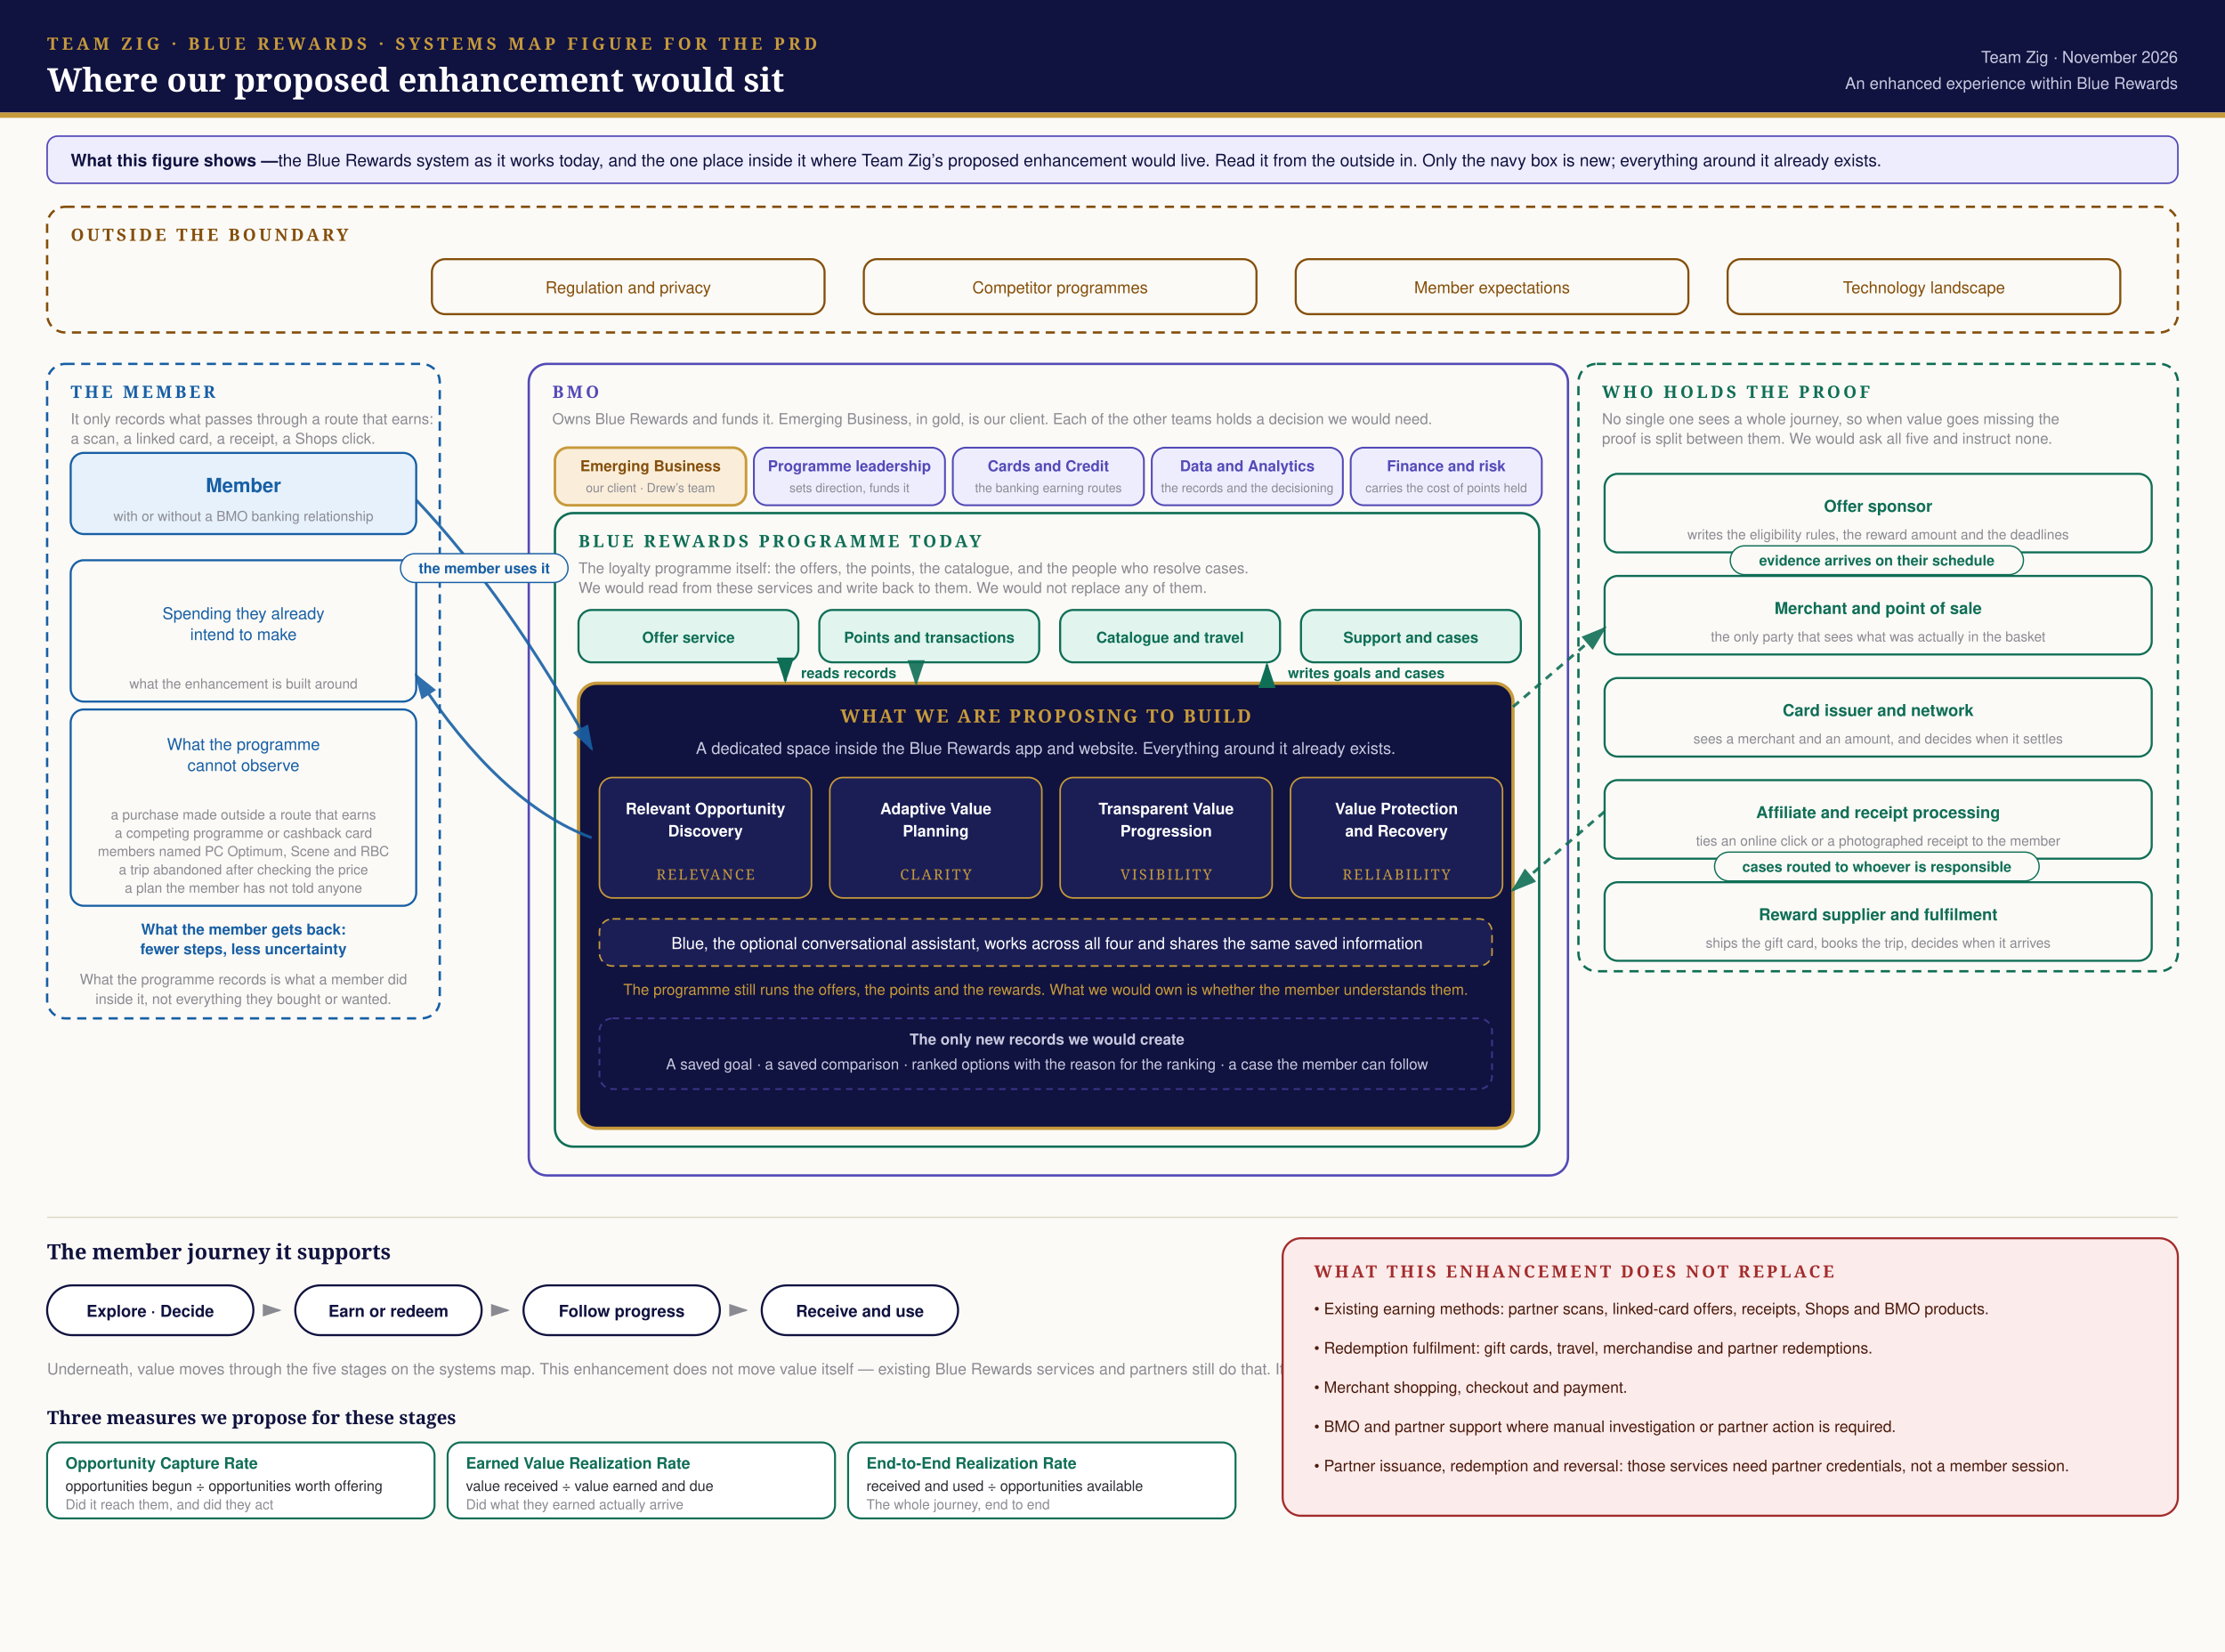
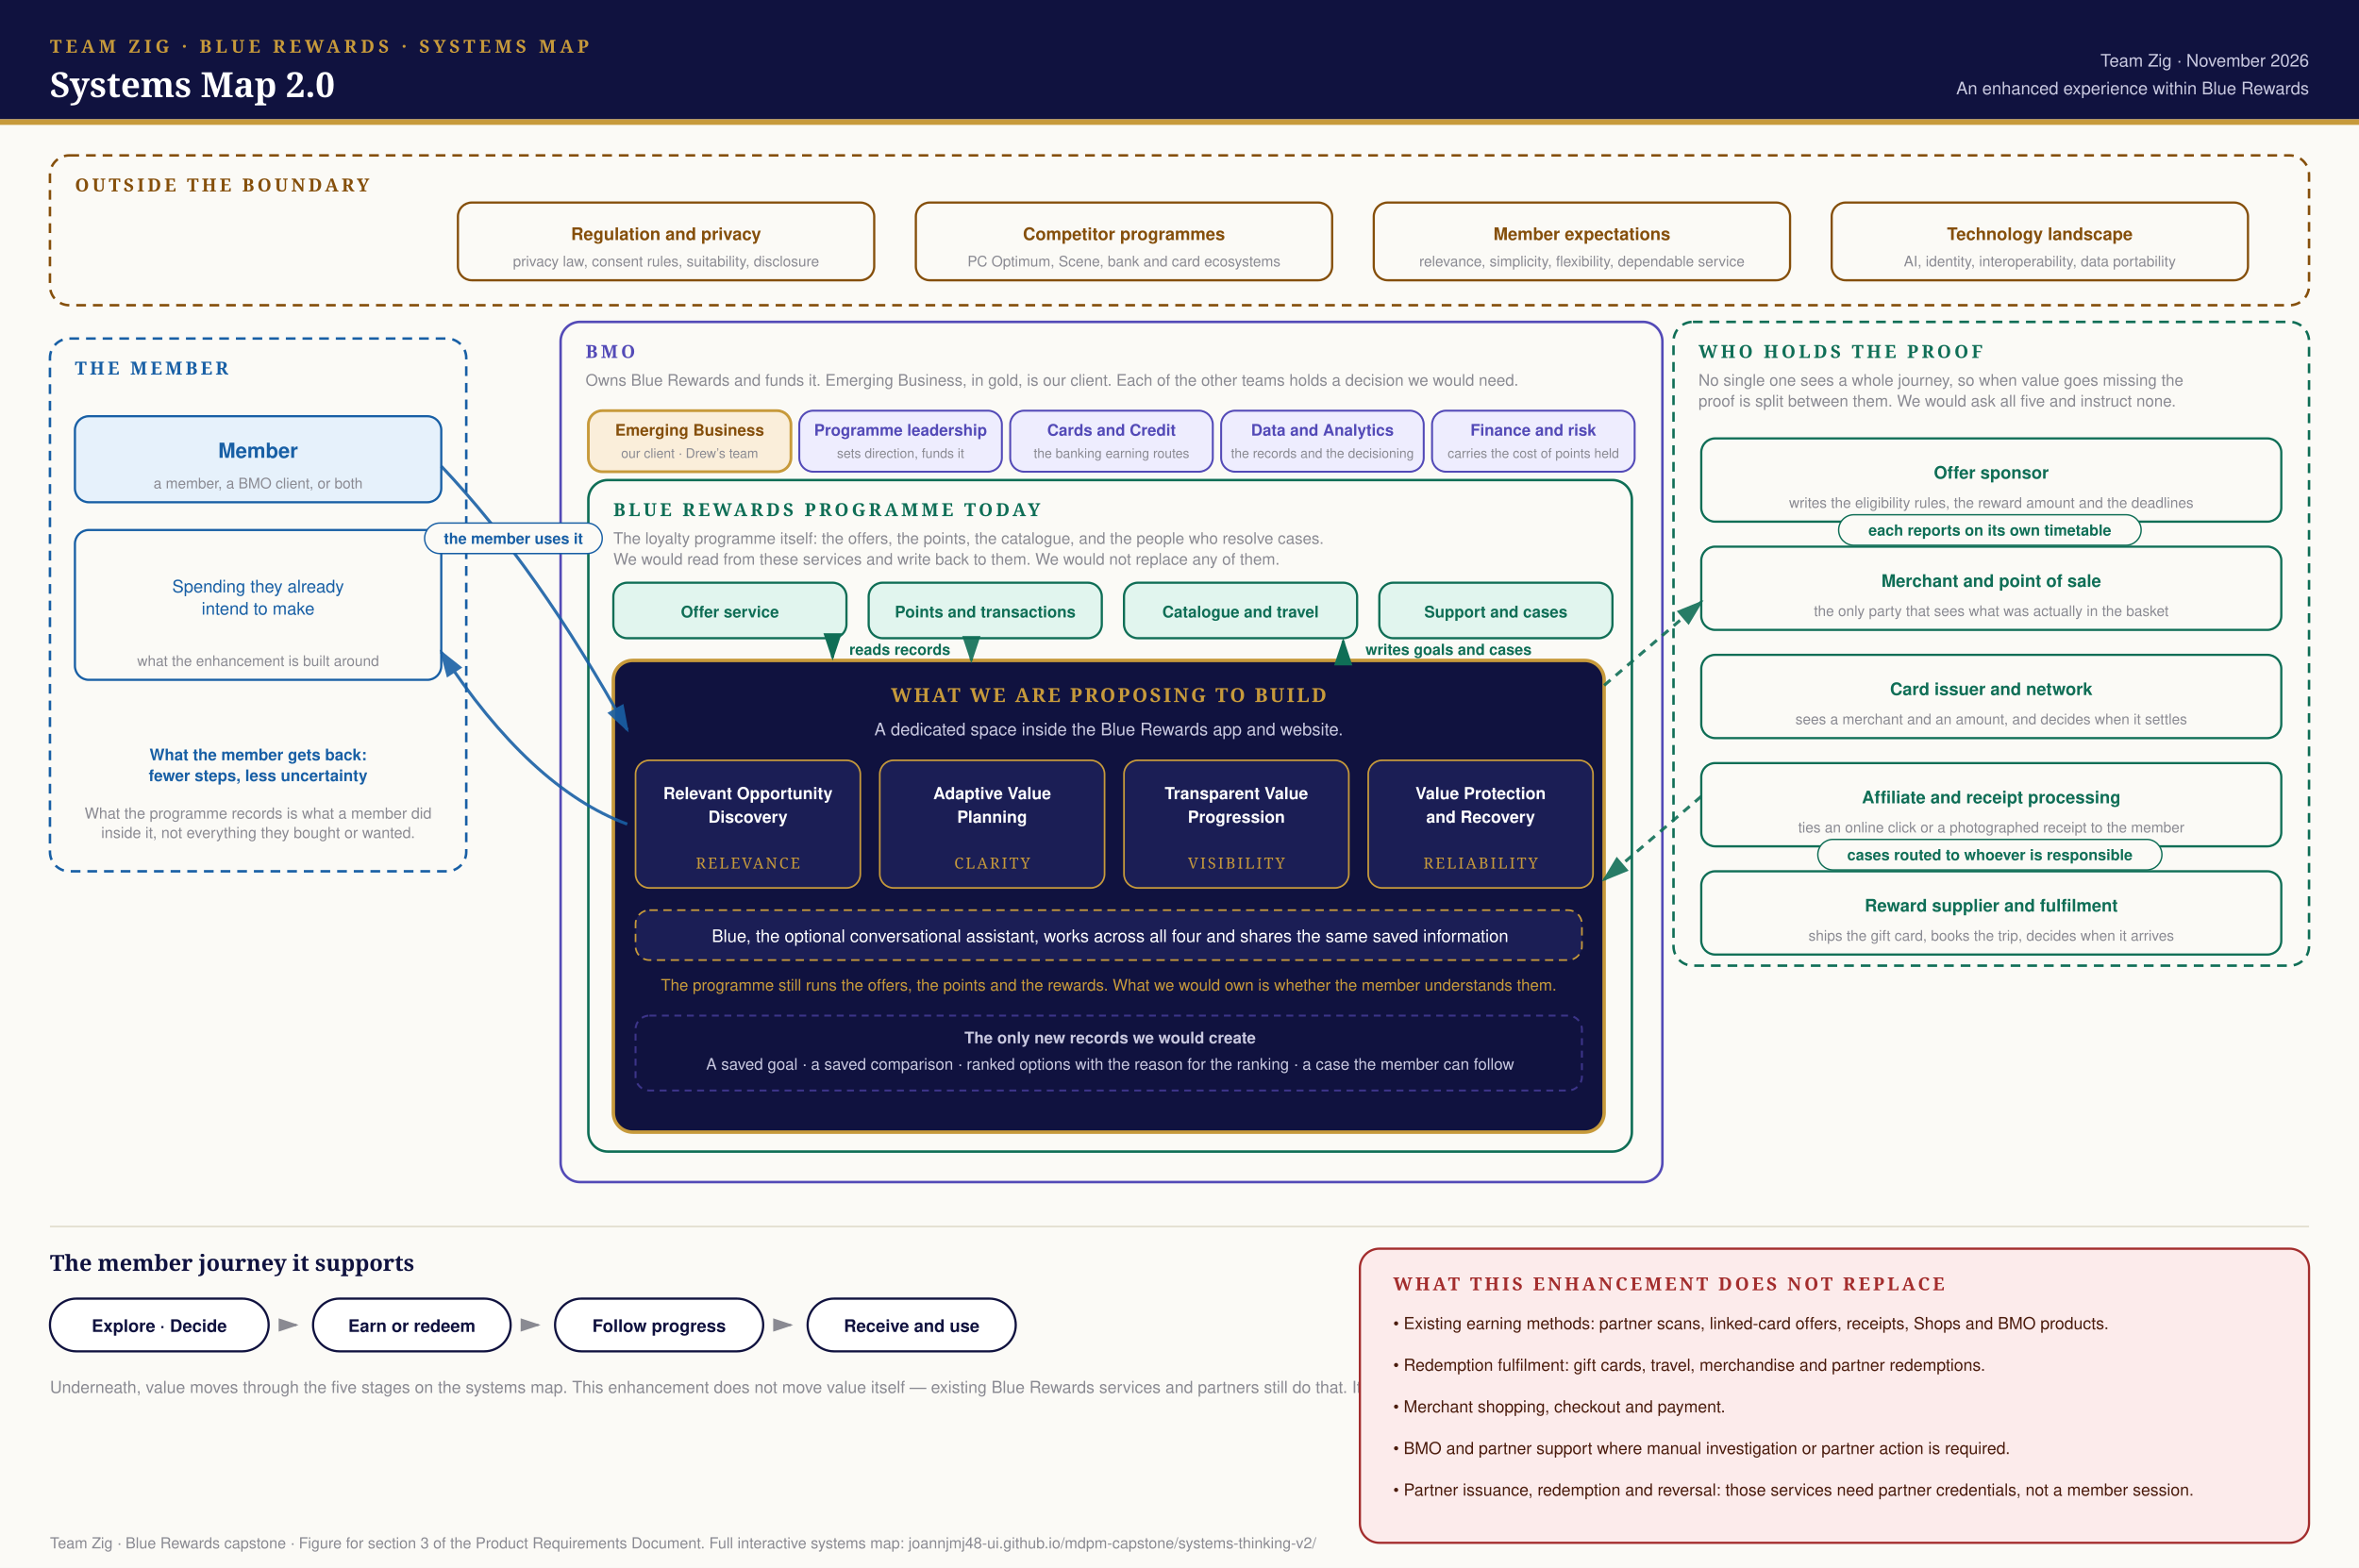
- <svg xmlns="http://www.w3.org/2000/svg" width="1700" height="1262" viewBox="0 0 1700 1262">
+ <svg xmlns="http://www.w3.org/2000/svg" width="1700" height="1130" viewBox="0 0 1700 1130">
  <defs>
    <marker id="ar_185FA5" markerWidth="10" markerHeight="10" refX="8" refY="3" orient="auto" markerUnits="strokeWidth">
      <path d="M0,0 L9,3 L0,6 Z" fill="#185FA5" />
    </marker>
    <marker id="ar_534AB7" markerWidth="10" markerHeight="10" refX="8" refY="3" orient="auto" markerUnits="strokeWidth">
      <path d="M0,0 L9,3 L0,6 Z" fill="#534AB7" />
    </marker>
    <marker id="ar_0F6E56" markerWidth="10" markerHeight="10" refX="8" refY="3" orient="auto" markerUnits="strokeWidth">
      <path d="M0,0 L9,3 L0,6 Z" fill="#0F6E56" />
    </marker>
    <marker id="ar_854F0B" markerWidth="10" markerHeight="10" refX="8" refY="3" orient="auto" markerUnits="strokeWidth">
      <path d="M0,0 L9,3 L0,6 Z" fill="#854F0B" />
    </marker>
    <marker id="ar_8a8a92" markerWidth="10" markerHeight="10" refX="8" refY="3" orient="auto" markerUnits="strokeWidth">
      <path d="M0,0 L9,3 L0,6 Z" fill="#8a8a92" />
    </marker>
    <marker id="ar_C79A3B" markerWidth="10" markerHeight="10" refX="8" refY="3" orient="auto" markerUnits="strokeWidth">
      <path d="M0,0 L9,3 L0,6 Z" fill="#C79A3B" />
    </marker>
    <marker id="ar_10123f" markerWidth="10" markerHeight="10" refX="8" refY="3" orient="auto" markerUnits="strokeWidth">
      <path d="M0,0 L9,3 L0,6 Z" fill="#10123f" />
    </marker>
  </defs>
-   <rect width="1700" height="1262" fill="#fbfaf6" />
+   <rect width="1700" height="1130" fill="#fbfaf6" />
  <rect width="1700" height="86" fill="#10123f" />
  <rect y="86" width="1700" height="4" fill="#C79A3B" />
-   <text x="36" y="38" font-family="Georgia,serif" font-size="13" fill="#C79A3B" letter-spacing="2.8" font-weight="700">TEAM ZIG  ·  BLUE REWARDS  ·  SYSTEMS MAP FIGURE FOR THE PRD</text>
-   <text x="36" y="70" font-family="Georgia,serif" font-size="25" fill="#ffffff" font-weight="700">Where our proposed enhancement would sit</text>
+   <text x="36" y="38" font-family="Georgia,serif" font-size="13" fill="#C79A3B" letter-spacing="2.8" font-weight="700">TEAM ZIG  ·  BLUE REWARDS  ·  SYSTEMS MAP</text>
+   <text x="36" y="70" font-family="Georgia,serif" font-size="25" fill="#ffffff" font-weight="700">Systems Map 2.0</text>
  <text x="1664" y="48" text-anchor="end" font-family="Helvetica,Arial,sans-serif" font-size="12.5" fill="#c9c9e0">Team Zig · November 2026</text>
  <text x="1664" y="68" text-anchor="end" font-family="Helvetica,Arial,sans-serif" font-size="12.5" fill="#c9c9e0">An enhanced experience within Blue Rewards</text>
-   <rect x="36" y="104" width="1628" height="36" rx="8" fill="#EEEDFE" stroke="#534AB7" stroke-width="1.2" />
-   <text x="54" y="127" font-family="Helvetica,Arial,sans-serif" font-size="13" fill="#10123f">
-     <tspan font-weight="700">What this figure shows — </tspan>the Blue Rewards system as it works today, and the one place inside it where Team Zig’s proposed enhancement would live. Read it from the outside in. Only the navy box is new; everything around it already exists.</text>
-   <g transform="translate(0,46)">
-     <rect x="36" y="112" width="1628" height="96" rx="14" fill="none" stroke="#854F0B" stroke-width="1.8" stroke-dasharray="7 5" />
+   <g transform="translate(0,0)">
+     <rect x="36" y="112" width="1628" height="108" rx="14" fill="none" stroke="#854F0B" stroke-width="1.8" stroke-dasharray="7 5" />
    <text x="54" y="138" font-family="Georgia,serif" font-size="13" fill="#854F0B" font-weight="700" letter-spacing="2.2">OUTSIDE THE BOUNDARY</text>
-     <rect x="330" y="152" width="300" height="42" rx="10" fill="#fbfaf6" stroke="#854F0B" stroke-width="1.6" />
-     <text x="480.0" y="178.0" text-anchor="middle" font-family="Helvetica,Arial,sans-serif" font-size="12.5" fill="#854F0B" font-weight="400">Regulation and privacy</text>
-     <rect x="660" y="152" width="300" height="42" rx="10" fill="#fbfaf6" stroke="#854F0B" stroke-width="1.6" />
-     <text x="810.0" y="178.0" text-anchor="middle" font-family="Helvetica,Arial,sans-serif" font-size="12.5" fill="#854F0B" font-weight="400">Competitor programmes</text>
-     <rect x="990" y="152" width="300" height="42" rx="10" fill="#fbfaf6" stroke="#854F0B" stroke-width="1.6" />
-     <text x="1140.0" y="178.0" text-anchor="middle" font-family="Helvetica,Arial,sans-serif" font-size="12.5" fill="#854F0B" font-weight="400">Member expectations</text>
-     <rect x="1320" y="152" width="300" height="42" rx="10" fill="#fbfaf6" stroke="#854F0B" stroke-width="1.6" />
-     <text x="1470.0" y="178.0" text-anchor="middle" font-family="Helvetica,Arial,sans-serif" font-size="12.5" fill="#854F0B" font-weight="400">Technology landscape</text>
-     <rect x="36" y="232" width="300" height="500" rx="14" fill="none" stroke="#185FA5" stroke-width="1.8" stroke-dasharray="7 5" />
-     <text x="54" y="258" font-family="Georgia,serif" font-size="13" fill="#185FA5" font-weight="700" letter-spacing="2.2">THE MEMBER</text>
-     <text x="54" y="278" font-family="Helvetica,Arial,sans-serif" font-size="11.5" fill="#8a8a92">It only records what passes through a route that earns:</text>
-     <text x="54" y="293" font-family="Helvetica,Arial,sans-serif" font-size="11.5" fill="#8a8a92">a scan, a linked card, a receipt, a Shops click.</text>
+     <rect x="330" y="146" width="300" height="56" rx="10" fill="#fbfaf6" stroke="#854F0B" stroke-width="1.6" />
+     <text x="480.0" y="173.0" text-anchor="middle" font-family="Helvetica,Arial,sans-serif" font-size="12.5" fill="#854F0B" font-weight="700">Regulation and privacy</text>
+     <text x="480.0" y="192" text-anchor="middle" font-family="Helvetica,Arial,sans-serif" font-size="10.5" fill="#8a8a92">privacy law, consent rules, suitability, disclosure</text>
+     <rect x="660" y="146" width="300" height="56" rx="10" fill="#fbfaf6" stroke="#854F0B" stroke-width="1.6" />
+     <text x="810.0" y="173.0" text-anchor="middle" font-family="Helvetica,Arial,sans-serif" font-size="12.5" fill="#854F0B" font-weight="700">Competitor programmes</text>
+     <text x="810.0" y="192" text-anchor="middle" font-family="Helvetica,Arial,sans-serif" font-size="10.5" fill="#8a8a92">PC Optimum, Scene, bank and card ecosystems</text>
+     <rect x="990" y="146" width="300" height="56" rx="10" fill="#fbfaf6" stroke="#854F0B" stroke-width="1.6" />
+     <text x="1140.0" y="173.0" text-anchor="middle" font-family="Helvetica,Arial,sans-serif" font-size="12.5" fill="#854F0B" font-weight="700">Member expectations</text>
+     <text x="1140.0" y="192" text-anchor="middle" font-family="Helvetica,Arial,sans-serif" font-size="10.5" fill="#8a8a92">relevance, simplicity, flexibility, dependable service</text>
+     <rect x="1320" y="146" width="300" height="56" rx="10" fill="#fbfaf6" stroke="#854F0B" stroke-width="1.6" />
+     <text x="1470.0" y="173.0" text-anchor="middle" font-family="Helvetica,Arial,sans-serif" font-size="12.5" fill="#854F0B" font-weight="700">Technology landscape</text>
+     <text x="1470.0" y="192" text-anchor="middle" font-family="Helvetica,Arial,sans-serif" font-size="10.5" fill="#8a8a92">AI, identity, interoperability, data portability</text>
+     <rect x="36" y="244" width="300" height="384" rx="14" fill="none" stroke="#185FA5" stroke-width="1.8" stroke-dasharray="7 5" />
+     <text x="54" y="270" font-family="Georgia,serif" font-size="13" fill="#185FA5" font-weight="700" letter-spacing="2.2">THE MEMBER</text>
    <rect x="54" y="300" width="264" height="62" rx="10" fill="#E6F1FB" stroke="#185FA5" stroke-width="1.6" />
    <text x="186.0" y="330.0" text-anchor="middle" font-family="Helvetica,Arial,sans-serif" font-size="15" fill="#185FA5" font-weight="700">Member</text>
-     <text x="186.0" y="352" text-anchor="middle" font-family="Helvetica,Arial,sans-serif" font-size="10.5" fill="#8a8a92">with or without a BMO banking relationship</text>
+     <text x="186.0" y="352" text-anchor="middle" font-family="Helvetica,Arial,sans-serif" font-size="10.5" fill="#8a8a92">a member, a BMO client, or both</text>
    <rect x="54" y="382" width="264" height="108" rx="10" fill="#fbfaf6" stroke="#185FA5" stroke-width="1.6" />
    <text x="186.0" y="427.0" text-anchor="middle" font-family="Helvetica,Arial,sans-serif" font-size="12.5" fill="#185FA5" font-weight="400">Spending they already</text>
    <text x="186.0" y="443.0" text-anchor="middle" font-family="Helvetica,Arial,sans-serif" font-size="12.5" fill="#185FA5" font-weight="400">intend to make</text>
    <text x="186.0" y="480" text-anchor="middle" font-family="Helvetica,Arial,sans-serif" font-size="10.5" fill="#8a8a92">what the enhancement is built around</text>
-     <rect x="54" y="496" width="264" height="150" rx="10" fill="#fbfaf6" stroke="#185FA5" stroke-width="1.6" />
-     <text x="186.0" y="527" text-anchor="middle" font-family="Helvetica,Arial,sans-serif" font-size="12.5" fill="#185FA5" font-weight="400">What the programme</text>
-     <text x="186.0" y="543" text-anchor="middle" font-family="Helvetica,Arial,sans-serif" font-size="12.5" fill="#185FA5" font-weight="400">cannot observe</text>
-     <text x="186.0" y="580" text-anchor="middle" font-family="Helvetica,Arial,sans-serif" font-size="10.5" fill="#8a8a92">a purchase made outside a route that earns</text>
-     <text x="186.0" y="594" text-anchor="middle" font-family="Helvetica,Arial,sans-serif" font-size="10.5" fill="#8a8a92">a competing programme or cashback card</text>
-     <text x="186.0" y="608" text-anchor="middle" font-family="Helvetica,Arial,sans-serif" font-size="10.5" fill="#8a8a92">members named PC Optimum, Scene and RBC</text>
-     <text x="186.0" y="622" text-anchor="middle" font-family="Helvetica,Arial,sans-serif" font-size="10.5" fill="#8a8a92">a trip abandoned after checking the price</text>
-     <text x="186.0" y="636" text-anchor="middle" font-family="Helvetica,Arial,sans-serif" font-size="10.5" fill="#8a8a92">a plan the member has not told anyone</text>
-     <text x="186" y="668" text-anchor="middle" font-family="Helvetica,Arial,sans-serif" font-size="11.5" fill="#185FA5" font-weight="700">What the member gets back:</text>
-     <text x="186" y="683" text-anchor="middle" font-family="Helvetica,Arial,sans-serif" font-size="11.5" fill="#185FA5" font-weight="700">fewer steps, less uncertainty</text>
-     <text x="186" y="706" text-anchor="middle" font-family="Helvetica,Arial,sans-serif" font-size="11" fill="#8a8a92">What the programme records is what a member did</text>
-     <text x="186" y="721" text-anchor="middle" font-family="Helvetica,Arial,sans-serif" font-size="11" fill="#8a8a92">inside it, not everything they bought or wanted.</text>
+     <text x="186" y="548" text-anchor="middle" font-family="Helvetica,Arial,sans-serif" font-size="11.5" fill="#185FA5" font-weight="700">What the member gets back:</text>
+     <text x="186" y="563" text-anchor="middle" font-family="Helvetica,Arial,sans-serif" font-size="11.5" fill="#185FA5" font-weight="700">fewer steps, less uncertainty</text>
+     <text x="186" y="590" text-anchor="middle" font-family="Helvetica,Arial,sans-serif" font-size="11" fill="#8a8a92">What the programme records is what a member did</text>
+     <text x="186" y="604" text-anchor="middle" font-family="Helvetica,Arial,sans-serif" font-size="11" fill="#8a8a92">inside it, not everything they bought or wanted.</text>
    <rect x="404" y="232" width="794" height="620" rx="14" fill="none" stroke="#534AB7" stroke-width="1.8" />
    <text x="422" y="258" font-family="Georgia,serif" font-size="13" fill="#534AB7" font-weight="700" letter-spacing="2.2">BMO</text>
    <text x="422" y="278" font-family="Helvetica,Arial,sans-serif" font-size="11.5" fill="#8a8a92">Owns Blue Rewards and funds it. Emerging Business, in gold, is our client. Each of the other teams holds a decision we would need.</text>
    <rect x="424" y="296" width="146" height="44" rx="10" fill="#FAEEDA" stroke="#C79A3B" stroke-width="2" />
    <text x="497" y="314" text-anchor="middle" font-family="Helvetica,Arial,sans-serif" font-size="11.5" fill="#854F0B" font-weight="700">Emerging Business</text>
    <text x="497" y="330" text-anchor="middle" font-family="Helvetica,Arial,sans-serif" font-size="9.5" fill="#8a8a92">our client · Drew’s team</text>
    <rect x="576" y="296" width="146" height="44" rx="10" fill="#EEEDFE" stroke="#534AB7" stroke-width="1.4" />
    <text x="649" y="314" text-anchor="middle" font-family="Helvetica,Arial,sans-serif" font-size="11.5" fill="#534AB7" font-weight="700">Programme leadership</text>
    <text x="649" y="330" text-anchor="middle" font-family="Helvetica,Arial,sans-serif" font-size="9.5" fill="#8a8a92">sets direction, funds it</text>
    <rect x="728" y="296" width="146" height="44" rx="10" fill="#EEEDFE" stroke="#534AB7" stroke-width="1.4" />
    <text x="801" y="314" text-anchor="middle" font-family="Helvetica,Arial,sans-serif" font-size="11.5" fill="#534AB7" font-weight="700">Cards and Credit</text>
    <text x="801" y="330" text-anchor="middle" font-family="Helvetica,Arial,sans-serif" font-size="9.5" fill="#8a8a92">the banking earning routes</text>
    <rect x="880" y="296" width="146" height="44" rx="10" fill="#EEEDFE" stroke="#534AB7" stroke-width="1.4" />
    <text x="953" y="314" text-anchor="middle" font-family="Helvetica,Arial,sans-serif" font-size="11.5" fill="#534AB7" font-weight="700">Data and Analytics</text>
    <text x="953" y="330" text-anchor="middle" font-family="Helvetica,Arial,sans-serif" font-size="9.5" fill="#8a8a92">the records and the decisioning</text>
    <rect x="1032" y="296" width="146" height="44" rx="10" fill="#EEEDFE" stroke="#534AB7" stroke-width="1.4" />
    <text x="1105" y="314" text-anchor="middle" font-family="Helvetica,Arial,sans-serif" font-size="11.5" fill="#534AB7" font-weight="700">Finance and risk</text>
    <text x="1105" y="330" text-anchor="middle" font-family="Helvetica,Arial,sans-serif" font-size="9.5" fill="#8a8a92">carries the cost of points held</text>
    <rect x="424" y="346" width="752" height="484" rx="14" fill="none" stroke="#0F6E56" stroke-width="1.8" />
    <text x="442" y="372" font-family="Georgia,serif" font-size="13" fill="#0F6E56" font-weight="700" letter-spacing="2.2">BLUE REWARDS PROGRAMME TODAY</text>
    <text x="442" y="392" font-family="Helvetica,Arial,sans-serif" font-size="11.5" fill="#8a8a92">The loyalty programme itself: the offers, the points, the catalogue, and the people who resolve cases.</text>
    <text x="442" y="407" font-family="Helvetica,Arial,sans-serif" font-size="11.5" fill="#8a8a92">We would read from these services and write back to them. We would not replace any of them.</text>
    <rect x="442" y="420" width="168" height="40" rx="10" fill="#E1F5EE" stroke="#0F6E56" stroke-width="1.6" />
    <text x="526.0" y="445.0" text-anchor="middle" font-family="Helvetica,Arial,sans-serif" font-size="11.5" fill="#0F6E56" font-weight="700">Offer service</text>
    <rect x="626" y="420" width="168" height="40" rx="10" fill="#E1F5EE" stroke="#0F6E56" stroke-width="1.6" />
    <text x="710.0" y="445.0" text-anchor="middle" font-family="Helvetica,Arial,sans-serif" font-size="11.5" fill="#0F6E56" font-weight="700">Points and transactions</text>
    <rect x="810" y="420" width="168" height="40" rx="10" fill="#E1F5EE" stroke="#0F6E56" stroke-width="1.6" />
    <text x="894.0" y="445.0" text-anchor="middle" font-family="Helvetica,Arial,sans-serif" font-size="11.5" fill="#0F6E56" font-weight="700">Catalogue and travel</text>
    <rect x="994" y="420" width="168" height="40" rx="10" fill="#E1F5EE" stroke="#0F6E56" stroke-width="1.6" />
    <text x="1078.0" y="445.0" text-anchor="middle" font-family="Helvetica,Arial,sans-serif" font-size="11.5" fill="#0F6E56" font-weight="700">Support and cases</text>
    <rect x="442" y="476" width="714" height="340" rx="14" fill="#10123f" stroke="#C79A3B" stroke-width="2.5" />
    <text x="799" y="506" text-anchor="middle" font-family="Georgia,serif" font-size="14" fill="#C79A3B" font-weight="700" letter-spacing="1.6">WHAT WE ARE PROPOSING TO BUILD</text>
-     <text x="799" y="530" text-anchor="middle" font-family="Helvetica,Arial,sans-serif" font-size="12.5" fill="#c9c9e0">A dedicated space inside the Blue Rewards app and website. Everything around it already exists.</text>
+     <text x="799" y="530" text-anchor="middle" font-family="Helvetica,Arial,sans-serif" font-size="12.5" fill="#c9c9e0">A dedicated space inside the Blue Rewards app and website.</text>
    <rect x="458" y="548" width="162" height="92" rx="10" fill="#1b1e55" stroke="#C79A3B" stroke-width="1.2" />
    <text x="539" y="576" text-anchor="middle" font-family="Helvetica,Arial,sans-serif" font-size="12" fill="#ffffff" font-weight="700">Relevant Opportunity</text>
    <text x="539" y="593" text-anchor="middle" font-family="Helvetica,Arial,sans-serif" font-size="12" fill="#ffffff" font-weight="700">Discovery</text>
    <text x="539" y="626" text-anchor="middle" font-family="Georgia,serif" font-size="11" fill="#C79A3B" letter-spacing="1.4">RELEVANCE</text>
    <rect x="634" y="548" width="162" height="92" rx="10" fill="#1b1e55" stroke="#C79A3B" stroke-width="1.2" />
    <text x="715" y="576" text-anchor="middle" font-family="Helvetica,Arial,sans-serif" font-size="12" fill="#ffffff" font-weight="700">Adaptive Value</text>
    <text x="715" y="593" text-anchor="middle" font-family="Helvetica,Arial,sans-serif" font-size="12" fill="#ffffff" font-weight="700">Planning</text>
    <text x="715" y="626" text-anchor="middle" font-family="Georgia,serif" font-size="11" fill="#C79A3B" letter-spacing="1.4">CLARITY</text>
    <rect x="810" y="548" width="162" height="92" rx="10" fill="#1b1e55" stroke="#C79A3B" stroke-width="1.2" />
    <text x="891" y="576" text-anchor="middle" font-family="Helvetica,Arial,sans-serif" font-size="12" fill="#ffffff" font-weight="700">Transparent Value</text>
    <text x="891" y="593" text-anchor="middle" font-family="Helvetica,Arial,sans-serif" font-size="12" fill="#ffffff" font-weight="700">Progression</text>
    <text x="891" y="626" text-anchor="middle" font-family="Georgia,serif" font-size="11" fill="#C79A3B" letter-spacing="1.4">VISIBILITY</text>
    <rect x="986" y="548" width="162" height="92" rx="10" fill="#1b1e55" stroke="#C79A3B" stroke-width="1.2" />
    <text x="1067" y="576" text-anchor="middle" font-family="Helvetica,Arial,sans-serif" font-size="12" fill="#ffffff" font-weight="700">Value Protection</text>
    <text x="1067" y="593" text-anchor="middle" font-family="Helvetica,Arial,sans-serif" font-size="12" fill="#ffffff" font-weight="700">and Recovery</text>
    <text x="1067" y="626" text-anchor="middle" font-family="Georgia,serif" font-size="11" fill="#C79A3B" letter-spacing="1.4">RELIABILITY</text>
    <rect x="458" y="656" width="682" height="36" rx="10" fill="#1b1e55" stroke="#C79A3B" stroke-width="1.2" stroke-dasharray="6 4" />
    <text x="800" y="679" text-anchor="middle" font-family="Helvetica,Arial,sans-serif" font-size="12.5" fill="#ffffff">Blue, the optional conversational assistant, works across all four and shares the same saved information</text>
    <text x="799" y="714" text-anchor="middle" font-family="Helvetica,Arial,sans-serif" font-size="11.5" fill="#C79A3B">The programme still runs the offers, the points and the rewards. What we would own is whether the member understands them.</text>
    <rect x="458" y="732" width="682" height="54" rx="10" fill="none" stroke="#3C3489" stroke-width="1.4" stroke-dasharray="5 4" />
    <text x="800" y="752" text-anchor="middle" font-family="Helvetica,Arial,sans-serif" font-size="11.5" fill="#c9c9e0" font-weight="700">The only new records we would create</text>
    <text x="800" y="771" text-anchor="middle" font-family="Helvetica,Arial,sans-serif" font-size="11.5" fill="#c9c9e0">A saved goal · a saved comparison · ranked options with the reason for the ranking · a case the member can follow</text>
    <rect x="1206" y="232" width="458" height="464" rx="14" fill="none" stroke="#0F6E56" stroke-width="1.8" stroke-dasharray="7 5" />
    <text x="1224" y="258" font-family="Georgia,serif" font-size="13" fill="#0F6E56" font-weight="700" letter-spacing="2.2">WHO HOLDS THE PROOF</text>
    <text x="1224" y="278" font-family="Helvetica,Arial,sans-serif" font-size="11.5" fill="#8a8a92">No single one sees a whole journey, so when value goes missing the</text>
    <text x="1224" y="293" font-family="Helvetica,Arial,sans-serif" font-size="11.5" fill="#8a8a92">proof is split between them. We would ask all five and instruct none.</text>
    <rect x="1226" y="316" width="418" height="60" rx="10" fill="#fbfaf6" stroke="#0F6E56" stroke-width="1.6" />
    <text x="1435.0" y="345.0" text-anchor="middle" font-family="Helvetica,Arial,sans-serif" font-size="12.5" fill="#0F6E56" font-weight="700">Offer sponsor</text>
    <text x="1435.0" y="366" text-anchor="middle" font-family="Helvetica,Arial,sans-serif" font-size="10.5" fill="#8a8a92">writes the eligibility rules, the reward amount and the deadlines</text>
    <rect x="1226" y="394" width="418" height="60" rx="10" fill="#fbfaf6" stroke="#0F6E56" stroke-width="1.6" />
    <text x="1435.0" y="423.0" text-anchor="middle" font-family="Helvetica,Arial,sans-serif" font-size="12.5" fill="#0F6E56" font-weight="700">Merchant and point of sale</text>
    <text x="1435.0" y="444" text-anchor="middle" font-family="Helvetica,Arial,sans-serif" font-size="10.5" fill="#8a8a92">the only party that sees what was actually in the basket</text>
    <rect x="1226" y="472" width="418" height="60" rx="10" fill="#fbfaf6" stroke="#0F6E56" stroke-width="1.6" />
    <text x="1435.0" y="501.0" text-anchor="middle" font-family="Helvetica,Arial,sans-serif" font-size="12.5" fill="#0F6E56" font-weight="700">Card issuer and network</text>
    <text x="1435.0" y="522" text-anchor="middle" font-family="Helvetica,Arial,sans-serif" font-size="10.5" fill="#8a8a92">sees a merchant and an amount, and decides when it settles</text>
    <rect x="1226" y="550" width="418" height="60" rx="10" fill="#fbfaf6" stroke="#0F6E56" stroke-width="1.6" />
    <text x="1435.0" y="579.0" text-anchor="middle" font-family="Helvetica,Arial,sans-serif" font-size="12.5" fill="#0F6E56" font-weight="700">Affiliate and receipt processing</text>
    <text x="1435.0" y="600" text-anchor="middle" font-family="Helvetica,Arial,sans-serif" font-size="10.5" fill="#8a8a92">ties an online click or a photographed receipt to the member</text>
    <rect x="1226" y="628" width="418" height="60" rx="10" fill="#fbfaf6" stroke="#0F6E56" stroke-width="1.6" />
    <text x="1435.0" y="657.0" text-anchor="middle" font-family="Helvetica,Arial,sans-serif" font-size="12.5" fill="#0F6E56" font-weight="700">Reward supplier and fulfilment</text>
    <text x="1435.0" y="678" text-anchor="middle" font-family="Helvetica,Arial,sans-serif" font-size="10.5" fill="#8a8a92">ships the gift card, books the trip, decides when it arrives</text>
    <path d="M318,336 Q388,410 452,526" fill="none" stroke="#185FA5" stroke-width="2.2" marker-end="url(#ar_185FA5)" opacity="0.9" />
    <rect x="306.0" y="377" width="128.0" height="22" rx="11" fill="#fbfaf6" stroke="#185FA5" stroke-width="1" />
    <text x="370" y="392" text-anchor="middle" font-family="Helvetica,Arial,sans-serif" font-size="11" fill="#185FA5" font-weight="700">the member uses it</text>
    <path d="M452,594 Q382,568 318,470" fill="none" stroke="#185FA5" stroke-width="2.2" marker-end="url(#ar_185FA5)" opacity="0.9" />
    <path d="M700,470 L700,476" fill="none" stroke="#0F6E56" stroke-width="2.2" marker-end="url(#ar_0F6E56)" opacity="0.9" />
    <line x1="600" y1="462" x2="600" y2="474" stroke="#0F6E56" stroke-width="2.2" marker-end="url(#ar_0F6E56)" />
    <text x="612" y="472" font-family="Helvetica,Arial,sans-serif" font-size="11" fill="#0F6E56" font-weight="700">reads records</text>
    <line x1="968" y1="474" x2="968" y2="462" stroke="#0F6E56" stroke-width="2.2" marker-end="url(#ar_0F6E56)" />
    <text x="984" y="472" font-family="Helvetica,Arial,sans-serif" font-size="11" fill="#0F6E56" font-weight="700">writes goals and cases</text>
    <path d="M1156,494 L1226,434" fill="none" stroke="#0F6E56" stroke-width="2.2" stroke-dasharray="6 5" marker-end="url(#ar_0F6E56)" opacity="0.9" />
-     <rect x="1322.0" y="371" width="224.0" height="22" rx="11" fill="#fbfaf6" stroke="#0F6E56" stroke-width="1" />
-     <text x="1434" y="386" text-anchor="middle" font-family="Helvetica,Arial,sans-serif" font-size="11" fill="#0F6E56" font-weight="700">evidence arrives on their schedule</text>
+     <rect x="1325.0" y="371" width="218.0" height="22" rx="11" fill="#fbfaf6" stroke="#0F6E56" stroke-width="1" />
+     <text x="1434" y="386" text-anchor="middle" font-family="Helvetica,Arial,sans-serif" font-size="11" fill="#0F6E56" font-weight="700">each reports on its own timetable</text>
    <path d="M1226,574 L1156,634" fill="none" stroke="#0F6E56" stroke-width="2.2" stroke-dasharray="6 5" marker-end="url(#ar_0F6E56)" opacity="0.9" />
    <rect x="1310.0" y="605" width="248.0" height="22" rx="11" fill="#fbfaf6" stroke="#0F6E56" stroke-width="1" />
    <text x="1434" y="620" text-anchor="middle" font-family="Helvetica,Arial,sans-serif" font-size="11" fill="#0F6E56" font-weight="700">cases routed to whoever is responsible</text>
    <line x1="36" y1="884" x2="1664" y2="884" stroke="#ddd7c6" stroke-width="1" />
    <text x="36" y="916" font-family="Georgia,serif" font-size="16" fill="#10123f" font-weight="700">The member journey it supports</text>
    <rect x="36" y="936" width="157.6" height="38" rx="19" fill="#ffffff" stroke="#10123f" stroke-width="1.6" />
    <text x="114.8" y="960.0" text-anchor="middle" font-family="Helvetica,Arial,sans-serif" font-size="12.5" fill="#10123f" font-weight="700">Explore · Decide</text>
    <path d="M201.6,955 L213.6,955" stroke="#8a8a92" stroke-width="1.6" marker-end="url(#ar_8a8a92)" />
    <rect x="225.6" y="936" width="142.4" height="38" rx="19" fill="#ffffff" stroke="#10123f" stroke-width="1.6" />
    <text x="296.8" y="960.0" text-anchor="middle" font-family="Helvetica,Arial,sans-serif" font-size="12.5" fill="#10123f" font-weight="700">Earn or redeem</text>
    <path d="M376.0,955 L388.0,955" stroke="#8a8a92" stroke-width="1.6" marker-end="url(#ar_8a8a92)" />
    <rect x="400.0" y="936" width="150.0" height="38" rx="19" fill="#ffffff" stroke="#10123f" stroke-width="1.6" />
    <text x="475.0" y="960.0" text-anchor="middle" font-family="Helvetica,Arial,sans-serif" font-size="12.5" fill="#10123f" font-weight="700">Follow progress</text>
    <path d="M558.0,955 L570.0,955" stroke="#8a8a92" stroke-width="1.6" marker-end="url(#ar_8a8a92)" />
    <rect x="582.0" y="936" width="150.0" height="38" rx="19" fill="#ffffff" stroke="#10123f" stroke-width="1.6" />
    <text x="657.0" y="960.0" text-anchor="middle" font-family="Helvetica,Arial,sans-serif" font-size="12.5" fill="#10123f" font-weight="700">Receive and use</text>
    <text x="36" y="1004" font-family="Helvetica,Arial,sans-serif" font-size="12" fill="#8a8a92">Underneath, value moves through the five stages on the systems map. This enhancement does not move value itself — existing Blue Rewards services and partners still do that. It changes whether the member can see, judge, follow and recover it.</text>
-     <text x="36" y="1042" font-family="Georgia,serif" font-size="14" fill="#10123f" font-weight="700">Three measures we propose for these stages</text>
-     <rect x="36" y="1056" width="296" height="58" rx="10" fill="#ffffff" stroke="#0F6E56" stroke-width="1.5" />
-     <text x="50" y="1076" font-family="Helvetica,Arial,sans-serif" font-size="12" fill="#0F6E56" font-weight="700">Opportunity Capture Rate</text>
-     <text x="50" y="1093" font-family="Helvetica,Arial,sans-serif" font-size="11" fill="#2b2b33">opportunities begun ÷ opportunities worth offering</text>
-     <text x="50" y="1107" font-family="Helvetica,Arial,sans-serif" font-size="10.5" fill="#8a8a92">Did it reach them, and did they act</text>
-     <rect x="342" y="1056" width="296" height="58" rx="10" fill="#ffffff" stroke="#0F6E56" stroke-width="1.5" />
-     <text x="356" y="1076" font-family="Helvetica,Arial,sans-serif" font-size="12" fill="#0F6E56" font-weight="700">Earned Value Realization Rate</text>
-     <text x="356" y="1093" font-family="Helvetica,Arial,sans-serif" font-size="11" fill="#2b2b33">value received ÷ value earned and due</text>
-     <text x="356" y="1107" font-family="Helvetica,Arial,sans-serif" font-size="10.5" fill="#8a8a92">Did what they earned actually arrive</text>
-     <rect x="648" y="1056" width="296" height="58" rx="10" fill="#ffffff" stroke="#0F6E56" stroke-width="1.5" />
-     <text x="662" y="1076" font-family="Helvetica,Arial,sans-serif" font-size="12" fill="#0F6E56" font-weight="700">End-to-End Realization Rate</text>
-     <text x="662" y="1093" font-family="Helvetica,Arial,sans-serif" font-size="11" fill="#2b2b33">received and used ÷ opportunities available</text>
-     <text x="662" y="1107" font-family="Helvetica,Arial,sans-serif" font-size="10.5" fill="#8a8a92">The whole journey, end to end</text>
    <rect x="980" y="900" width="684" height="212" rx="14" fill="#FCEBEB" stroke="#A32D2D" stroke-width="1.6" />
    <text x="1004" y="930" font-family="Georgia,serif" font-size="13" fill="#A32D2D" font-weight="700" letter-spacing="2">WHAT THIS ENHANCEMENT DOES NOT REPLACE</text>
    <text x="1004" y="958" font-family="Helvetica,Arial,sans-serif" font-size="12" fill="#4A1B0C">•  Existing earning methods: partner scans, linked-card offers, receipts, Shops and BMO products.</text>
    <text x="1004" y="988" font-family="Helvetica,Arial,sans-serif" font-size="12" fill="#4A1B0C">•  Redemption fulfilment: gift cards, travel, merchandise and partner redemptions.</text>
    <text x="1004" y="1018" font-family="Helvetica,Arial,sans-serif" font-size="12" fill="#4A1B0C">•  Merchant shopping, checkout and payment.</text>
    <text x="1004" y="1048" font-family="Helvetica,Arial,sans-serif" font-size="12" fill="#4A1B0C">•  BMO and partner support where manual investigation or partner action is required.</text>
    <text x="1004" y="1078" font-family="Helvetica,Arial,sans-serif" font-size="12" fill="#4A1B0C">•  Partner issuance, redemption and reversal: those services need partner credentials, not a member session.</text>
-     <text x="36" y="1248" font-family="Helvetica,Arial,sans-serif" font-size="11" fill="#8a8a92">Team Zig · Blue Rewards capstone · Figure for section 3 of the Product Requirements Document. Full interactive systems map: joannjmj48-ui.github.io/mdpm-capstone/systems-thinking-v2/</text>
+     <text x="36" y="1116" font-family="Helvetica,Arial,sans-serif" font-size="11" fill="#8a8a92">Team Zig · Blue Rewards capstone · Figure for section 3 of the Product Requirements Document. Full interactive systems map: joannjmj48-ui.github.io/mdpm-capstone/systems-thinking-v2/</text>
  </g>
</svg>
